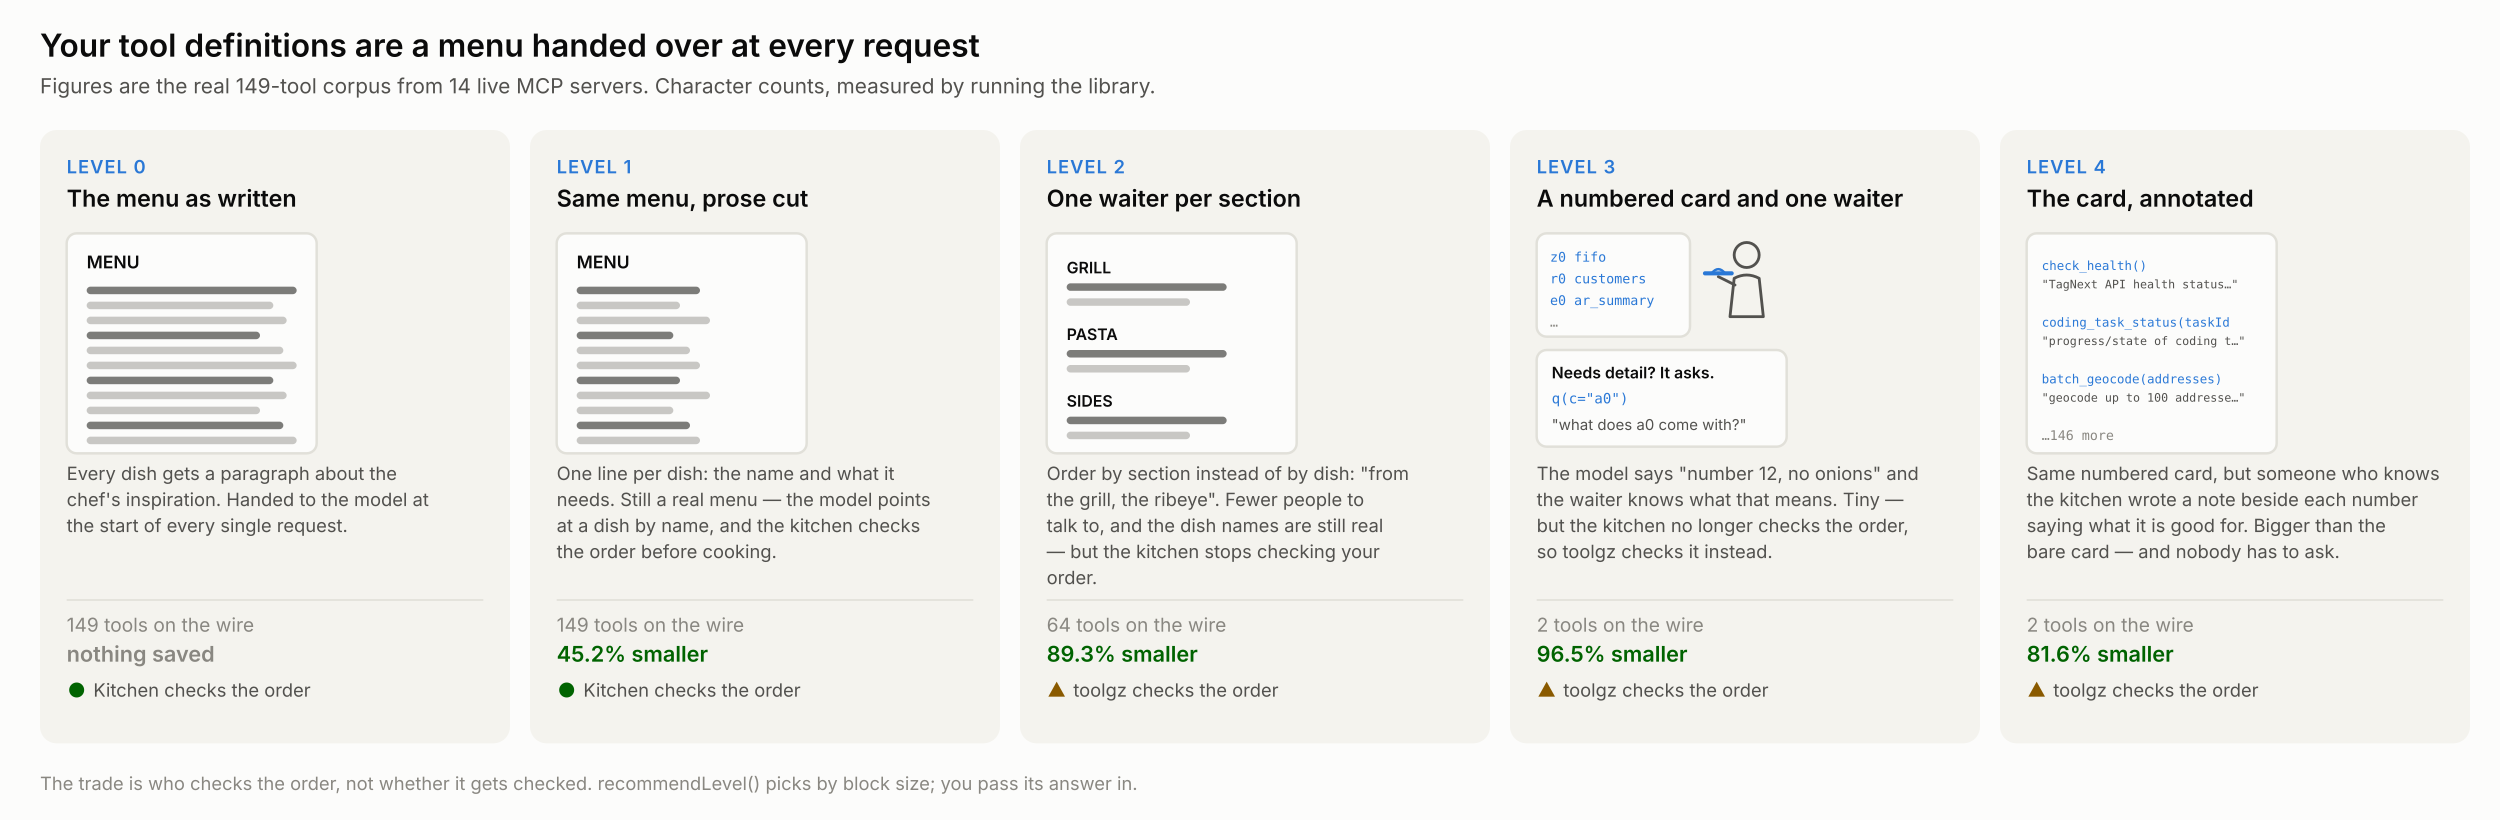
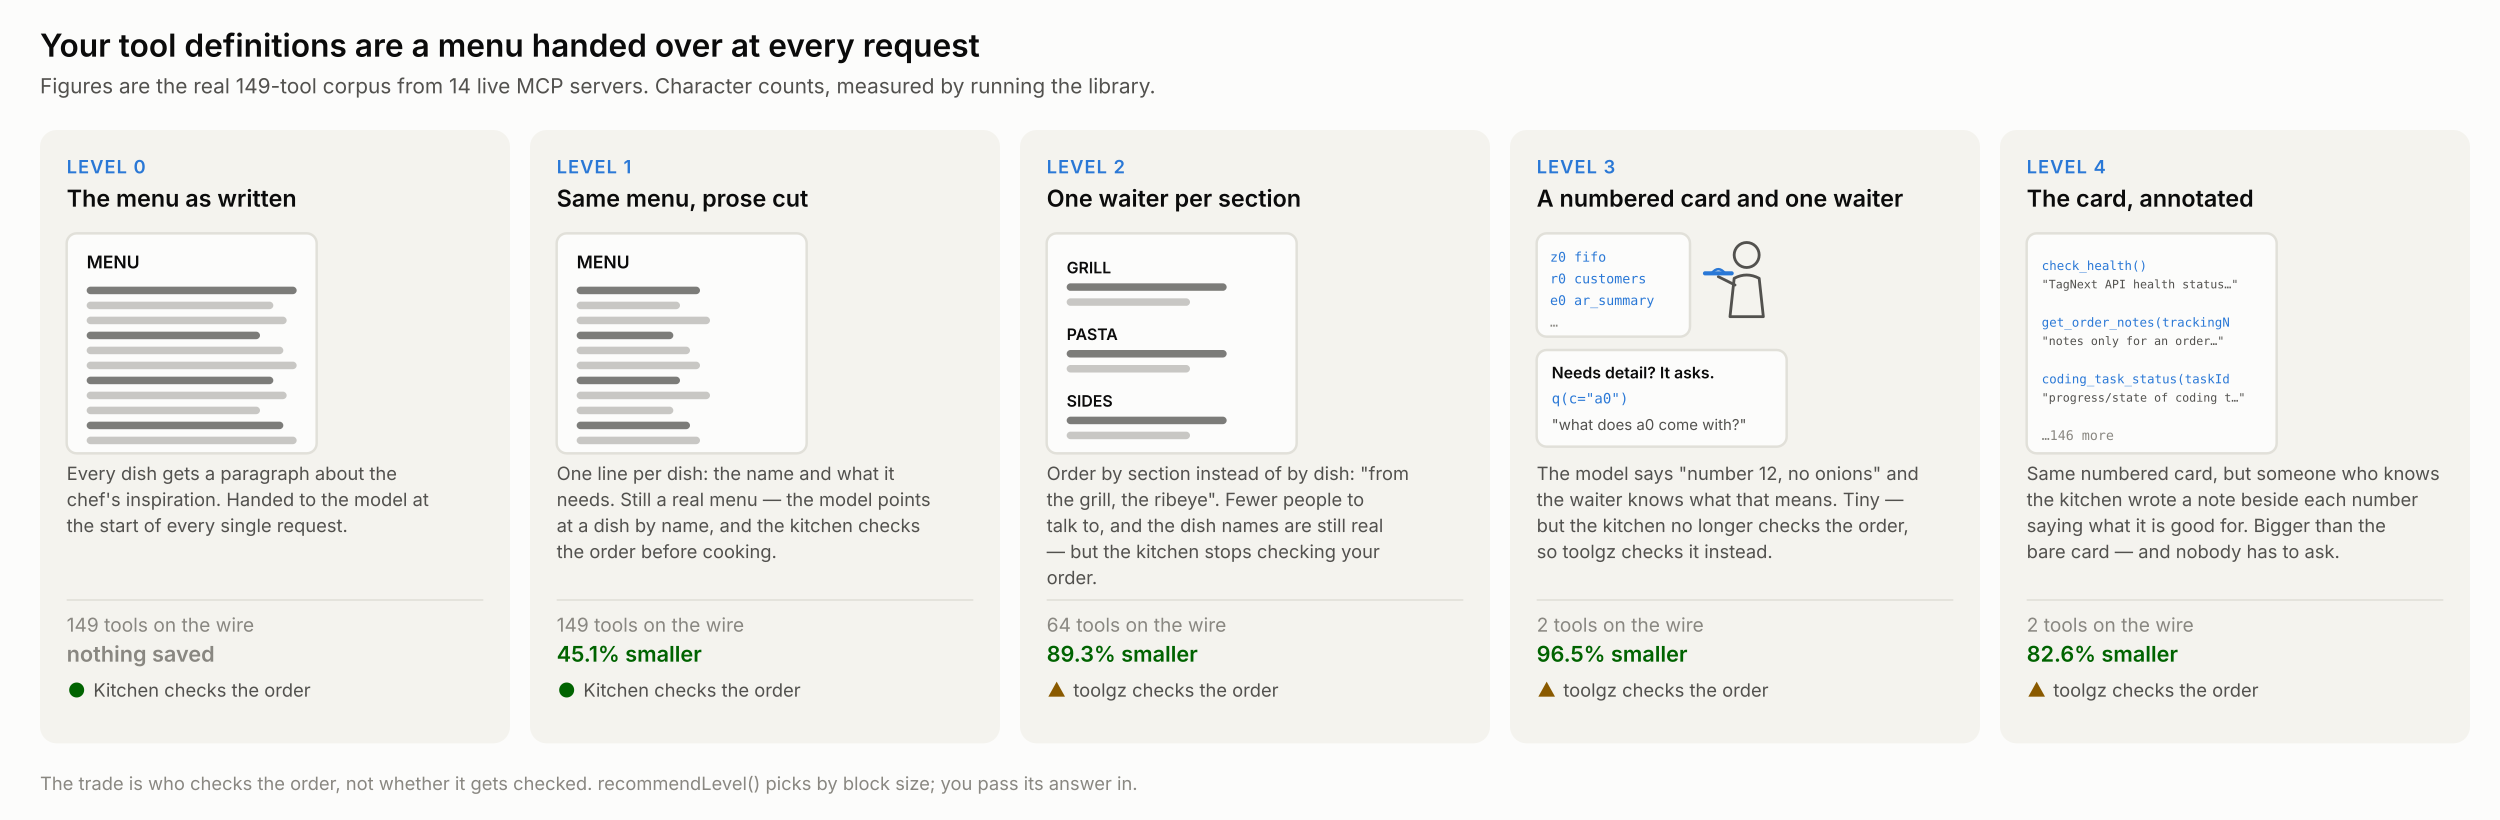
- <svg xmlns="http://www.w3.org/2000/svg" width="1500" height="492" viewBox="0 0 1500 492" role="img" aria-label="Restaurant metaphor for toolgz compression levels. Level 0: the full menu, 149 tools on the wire, nothing saved, kitchen checks the order. Level 1: the same menu with prose cut, 149 tools on the wire, 45.2% smaller, kitchen still checks the order. Level 3: a numbered card and one waiter, 2 tools on the wire, 96.5% smaller, toolgz checks the order instead of the provider.">
+ <svg xmlns="http://www.w3.org/2000/svg" width="1500" height="492" viewBox="0 0 1500 492" role="img" aria-label="Restaurant metaphor for toolgz compression levels. Level 0: the full menu, 149 tools on the wire, nothing saved, kitchen checks the order. Level 1: the same menu with prose cut, 149 tools on the wire, 45.1% smaller, kitchen still checks the order. Level 3: a numbered card and one waiter, 2 tools on the wire, 96.5% smaller, toolgz checks the order instead of the provider.">
  <rect width="1500" height="492" fill="#fcfcfb" />
  <text x="24" y="34" font-family="system-ui,-apple-system,'Segoe UI',sans-serif" font-size="19" font-weight="600" fill="#0b0b0b">Your tool definitions are a menu handed over at every request</text>
  <text x="24" y="56" font-family="system-ui,-apple-system,'Segoe UI',sans-serif" font-size="12.5" fill="#52514e">Figures are the real 149-tool corpus from 14 live MCP servers. Character counts, measured by running the library.</text>
  <rect x="24" y="78" width="282" height="368" rx="10" fill="#f4f3ee" />
  <text x="40" y="104" font-family="system-ui,-apple-system,'Segoe UI',sans-serif" font-size="11" font-weight="600" fill="#2a78d6" letter-spacing="0.6">LEVEL 0</text>
  <text x="40" y="124" font-family="system-ui,-apple-system,'Segoe UI',sans-serif" font-size="14" font-weight="600" fill="#0b0b0b">The menu as written</text>
  <rect x="40" y="140" width="150" height="132" rx="6" fill="#fcfcfb" stroke="#e1e0d9" stroke-width="1.5" />
  <text x="52" y="161" font-family="system-ui,-apple-system,'Segoe UI',sans-serif" font-size="10.5" font-weight="600" fill="#0b0b0b">MENU</text>
  <rect x="52" y="172" width="126" height="4.5" rx="2.25" fill="#52514e" opacity="0.75" />
  <rect x="52" y="181" width="112" height="4.5" rx="2.25" fill="#898781" opacity="0.45" />
  <rect x="52" y="190" width="120" height="4.5" rx="2.25" fill="#898781" opacity="0.45" />
  <rect x="52" y="199" width="104" height="4.5" rx="2.25" fill="#52514e" opacity="0.75" />
  <rect x="52" y="208" width="118" height="4.5" rx="2.25" fill="#898781" opacity="0.45" />
  <rect x="52" y="217" width="126" height="4.5" rx="2.25" fill="#898781" opacity="0.45" />
  <rect x="52" y="226" width="112" height="4.5" rx="2.25" fill="#52514e" opacity="0.75" />
  <rect x="52" y="235" width="120" height="4.5" rx="2.25" fill="#898781" opacity="0.45" />
  <rect x="52" y="244" width="104" height="4.5" rx="2.25" fill="#898781" opacity="0.45" />
  <rect x="52" y="253" width="118" height="4.5" rx="2.25" fill="#52514e" opacity="0.75" />
  <rect x="52" y="262" width="126" height="4.5" rx="2.25" fill="#898781" opacity="0.45" />
  <text x="40" y="288" font-family="system-ui,-apple-system,'Segoe UI',sans-serif" font-size="11" fill="#52514e">
    <tspan x="40" dy="0">Every dish gets a paragraph about the</tspan>
    <tspan x="40" dy="15.62">chef's inspiration. Handed to the model at</tspan>
    <tspan x="40" dy="15.62">the start of every single request.</tspan>
  </text>
  <line x1="40" y1="360" x2="290" y2="360" stroke="#e1e0d9" stroke-width="1" />
  <text x="40" y="379" font-family="system-ui,-apple-system,'Segoe UI',sans-serif" font-size="11.5" fill="#898781">149 tools on the wire</text>
  <text x="40" y="397" font-family="system-ui,-apple-system,'Segoe UI',sans-serif" font-size="13" font-weight="600" fill="#898781">nothing saved</text>
  <circle cx="46" cy="414" r="4.5" fill="#006300" />
  <text x="56" y="418" font-family="system-ui,-apple-system,'Segoe UI',sans-serif" font-size="11" fill="#52514e">Kitchen checks the order</text>
  <rect x="318" y="78" width="282" height="368" rx="10" fill="#f4f3ee" />
  <text x="334" y="104" font-family="system-ui,-apple-system,'Segoe UI',sans-serif" font-size="11" font-weight="600" fill="#2a78d6" letter-spacing="0.6">LEVEL 1</text>
  <text x="334" y="124" font-family="system-ui,-apple-system,'Segoe UI',sans-serif" font-size="14" font-weight="600" fill="#0b0b0b">Same menu, prose cut</text>
  <rect x="334" y="140" width="150" height="132" rx="6" fill="#fcfcfb" stroke="#e1e0d9" stroke-width="1.5" />
  <text x="346" y="161" font-family="system-ui,-apple-system,'Segoe UI',sans-serif" font-size="10.5" font-weight="600" fill="#0b0b0b">MENU</text>
  <rect x="346" y="172" width="74" height="4.5" rx="2.25" fill="#52514e" opacity="0.75" />
  <rect x="346" y="181" width="62" height="4.5" rx="2.25" fill="#898781" opacity="0.45" />
  <rect x="346" y="190" width="80" height="4.5" rx="2.25" fill="#898781" opacity="0.45" />
  <rect x="346" y="199" width="58" height="4.5" rx="2.25" fill="#52514e" opacity="0.75" />
  <rect x="346" y="208" width="68" height="4.5" rx="2.25" fill="#898781" opacity="0.45" />
  <rect x="346" y="217" width="74" height="4.5" rx="2.25" fill="#898781" opacity="0.45" />
  <rect x="346" y="226" width="62" height="4.5" rx="2.25" fill="#52514e" opacity="0.75" />
  <rect x="346" y="235" width="80" height="4.5" rx="2.25" fill="#898781" opacity="0.45" />
  <rect x="346" y="244" width="58" height="4.5" rx="2.25" fill="#898781" opacity="0.45" />
  <rect x="346" y="253" width="68" height="4.5" rx="2.25" fill="#52514e" opacity="0.75" />
  <rect x="346" y="262" width="74" height="4.5" rx="2.25" fill="#898781" opacity="0.45" />
  <text x="334" y="288" font-family="system-ui,-apple-system,'Segoe UI',sans-serif" font-size="11" fill="#52514e">
    <tspan x="334" dy="0">One line per dish: the name and what it</tspan>
    <tspan x="334" dy="15.62">needs. Still a real menu — the model points</tspan>
    <tspan x="334" dy="15.62">at a dish by name, and the kitchen checks</tspan>
    <tspan x="334" dy="15.62">the order before cooking.</tspan>
  </text>
  <line x1="334" y1="360" x2="584" y2="360" stroke="#e1e0d9" stroke-width="1" />
  <text x="334" y="379" font-family="system-ui,-apple-system,'Segoe UI',sans-serif" font-size="11.5" fill="#898781">149 tools on the wire</text>
-   <text x="334" y="397" font-family="system-ui,-apple-system,'Segoe UI',sans-serif" font-size="13" font-weight="600" fill="#006300">45.2% smaller</text>
+   <text x="334" y="397" font-family="system-ui,-apple-system,'Segoe UI',sans-serif" font-size="13" font-weight="600" fill="#006300">45.1% smaller</text>
  <circle cx="340" cy="414" r="4.5" fill="#006300" />
  <text x="350" y="418" font-family="system-ui,-apple-system,'Segoe UI',sans-serif" font-size="11" fill="#52514e">Kitchen checks the order</text>
  <rect x="612" y="78" width="282" height="368" rx="10" fill="#f4f3ee" />
  <text x="628" y="104" font-family="system-ui,-apple-system,'Segoe UI',sans-serif" font-size="11" font-weight="600" fill="#2a78d6" letter-spacing="0.6">LEVEL 2</text>
  <text x="628" y="124" font-family="system-ui,-apple-system,'Segoe UI',sans-serif" font-size="14" font-weight="600" fill="#0b0b0b">One waiter per section</text>
  <rect x="628" y="140" width="150" height="132" rx="6" fill="#fcfcfb" stroke="#e1e0d9" stroke-width="1.5" />
  <text x="640" y="164" font-family="system-ui,-apple-system,'Segoe UI',sans-serif" font-size="9.5" font-weight="600" fill="#0b0b0b">GRILL</text>
  <rect x="640" y="170" width="96" height="4.5" rx="2.25" fill="#52514e" opacity="0.75" />
  <rect x="640" y="179" width="74" height="4.5" rx="2.25" fill="#898781" opacity="0.45" />
  <text x="640" y="204" font-family="system-ui,-apple-system,'Segoe UI',sans-serif" font-size="9.5" font-weight="600" fill="#0b0b0b">PASTA</text>
  <rect x="640" y="210" width="96" height="4.5" rx="2.25" fill="#52514e" opacity="0.75" />
  <rect x="640" y="219" width="74" height="4.5" rx="2.25" fill="#898781" opacity="0.45" />
  <text x="640" y="244" font-family="system-ui,-apple-system,'Segoe UI',sans-serif" font-size="9.5" font-weight="600" fill="#0b0b0b">SIDES</text>
  <rect x="640" y="250" width="96" height="4.5" rx="2.25" fill="#52514e" opacity="0.75" />
  <rect x="640" y="259" width="74" height="4.5" rx="2.25" fill="#898781" opacity="0.45" />
  <text x="628" y="288" font-family="system-ui,-apple-system,'Segoe UI',sans-serif" font-size="11" fill="#52514e">
    <tspan x="628" dy="0">Order by section instead of by dish: "from</tspan>
    <tspan x="628" dy="15.62">the grill, the ribeye". Fewer people to</tspan>
    <tspan x="628" dy="15.62">talk to, and the dish names are still real</tspan>
    <tspan x="628" dy="15.62">— but the kitchen stops checking your</tspan>
    <tspan x="628" dy="15.62">order.</tspan>
  </text>
  <line x1="628" y1="360" x2="878" y2="360" stroke="#e1e0d9" stroke-width="1" />
  <text x="628" y="379" font-family="system-ui,-apple-system,'Segoe UI',sans-serif" font-size="11.5" fill="#898781">64 tools on the wire</text>
  <text x="628" y="397" font-family="system-ui,-apple-system,'Segoe UI',sans-serif" font-size="13" font-weight="600" fill="#006300">89.3% smaller</text>
  <path d="M634 409 L639 418 L629 418 Z" fill="#8a5a00" />
  <text x="644" y="418" font-family="system-ui,-apple-system,'Segoe UI',sans-serif" font-size="11" fill="#52514e">toolgz checks the order</text>
  <rect x="906" y="78" width="282" height="368" rx="10" fill="#f4f3ee" />
  <text x="922" y="104" font-family="system-ui,-apple-system,'Segoe UI',sans-serif" font-size="11" font-weight="600" fill="#2a78d6" letter-spacing="0.6">LEVEL 3</text>
  <text x="922" y="124" font-family="system-ui,-apple-system,'Segoe UI',sans-serif" font-size="14" font-weight="600" fill="#0b0b0b">A numbered card and one waiter</text>
  <rect x="922" y="140" width="92" height="62" rx="6" fill="#fcfcfb" stroke="#e1e0d9" stroke-width="1.5" />
  <text x="930" y="157" font-family="ui-monospace,SFMono-Regular,Menlo,monospace" font-size="8" fill="#2a78d6">z0 fifo</text>
  <text x="930" y="170" font-family="ui-monospace,SFMono-Regular,Menlo,monospace" font-size="8" fill="#2a78d6">r0 customers</text>
  <text x="930" y="183" font-family="ui-monospace,SFMono-Regular,Menlo,monospace" font-size="8" fill="#2a78d6">e0 ar_summary</text>
  <text x="930" y="196" font-family="ui-monospace,SFMono-Regular,Menlo,monospace" font-size="8" fill="#898781">…</text>
  <circle cx="1048" cy="153" r="7.5" fill="none" stroke="#52514e" stroke-width="1.7" />
  <path d="M1038 190 L1040.5 167 Q1048 163 1055.5 167 L1058 190 Z" fill="none" stroke="#52514e" stroke-width="1.7" stroke-linejoin="round" />
  <path d="M1041 171 L1031 166" fill="none" stroke="#52514e" stroke-width="1.7" stroke-linecap="round" />
  <line x1="1023" y1="164" x2="1039" y2="164" stroke="#2a78d6" stroke-width="2.5" stroke-linecap="round" />
  <path d="M1027 164 q4 -5 8 0" fill="none" stroke="#2a78d6" stroke-width="1.5" />
  <rect x="922" y="210" width="150" height="58" rx="6" fill="#fcfcfb" stroke="#e1e0d9" stroke-width="1.5" />
  <text x="931" y="227" font-family="system-ui,-apple-system,'Segoe UI',sans-serif" font-size="9.5" font-weight="600" fill="#0b0b0b">Needs detail? It asks.</text>
  <text x="931" y="242" font-family="ui-monospace,SFMono-Regular,Menlo,monospace" font-size="8.5" fill="#2a78d6">q(c="a0")</text>
  <text x="931" y="258" font-family="system-ui,-apple-system,'Segoe UI',sans-serif" font-size="9" fill="#52514e">"what does a0 come with?"</text>
  <text x="922" y="288" font-family="system-ui,-apple-system,'Segoe UI',sans-serif" font-size="11" fill="#52514e">
    <tspan x="922" dy="0">The model says "number 12, no onions" and</tspan>
    <tspan x="922" dy="15.62">the waiter knows what that means. Tiny —</tspan>
    <tspan x="922" dy="15.62">but the kitchen no longer checks the order,</tspan>
    <tspan x="922" dy="15.62">so toolgz checks it instead.</tspan>
  </text>
  <line x1="922" y1="360" x2="1172" y2="360" stroke="#e1e0d9" stroke-width="1" />
  <text x="922" y="379" font-family="system-ui,-apple-system,'Segoe UI',sans-serif" font-size="11.5" fill="#898781">2 tools on the wire</text>
  <text x="922" y="397" font-family="system-ui,-apple-system,'Segoe UI',sans-serif" font-size="13" font-weight="600" fill="#006300">96.5% smaller</text>
  <path d="M928 409 L933 418 L923 418 Z" fill="#8a5a00" />
  <text x="938" y="418" font-family="system-ui,-apple-system,'Segoe UI',sans-serif" font-size="11" fill="#52514e">toolgz checks the order</text>
  <rect x="1200" y="78" width="282" height="368" rx="10" fill="#f4f3ee" />
  <text x="1216" y="104" font-family="system-ui,-apple-system,'Segoe UI',sans-serif" font-size="11" font-weight="600" fill="#2a78d6" letter-spacing="0.6">LEVEL 4</text>
  <text x="1216" y="124" font-family="system-ui,-apple-system,'Segoe UI',sans-serif" font-size="14" font-weight="600" fill="#0b0b0b">The card, annotated</text>
  <rect x="1216" y="140" width="150" height="132" rx="6" fill="#fcfcfb" stroke="#e1e0d9" stroke-width="1.5" />
  <text x="1225" y="162" font-family="ui-monospace,SFMono-Regular,Menlo,monospace" font-size="7.5" fill="#2a78d6">check_health()</text>
  <text x="1225" y="173" font-family="ui-monospace,SFMono-Regular,Menlo,monospace" font-size="7" fill="#52514e">"TagNext API health status…"</text>
-   <text x="1225" y="196" font-family="ui-monospace,SFMono-Regular,Menlo,monospace" font-size="7.5" fill="#2a78d6">coding_task_status(taskId</text>
-   <text x="1225" y="207" font-family="ui-monospace,SFMono-Regular,Menlo,monospace" font-size="7" fill="#52514e">"progress/state of coding t…"</text>
-   <text x="1225" y="230" font-family="ui-monospace,SFMono-Regular,Menlo,monospace" font-size="7.5" fill="#2a78d6">batch_geocode(addresses)</text>
-   <text x="1225" y="241" font-family="ui-monospace,SFMono-Regular,Menlo,monospace" font-size="7" fill="#52514e">"geocode up to 100 addresse…"</text>
+   <text x="1225" y="196" font-family="ui-monospace,SFMono-Regular,Menlo,monospace" font-size="7.5" fill="#2a78d6">get_order_notes(trackingN</text>
+   <text x="1225" y="207" font-family="ui-monospace,SFMono-Regular,Menlo,monospace" font-size="7" fill="#52514e">"notes only for an order…"</text>
+   <text x="1225" y="230" font-family="ui-monospace,SFMono-Regular,Menlo,monospace" font-size="7.5" fill="#2a78d6">coding_task_status(taskId</text>
+   <text x="1225" y="241" font-family="ui-monospace,SFMono-Regular,Menlo,monospace" font-size="7" fill="#52514e">"progress/state of coding t…"</text>
  <text x="1225" y="264" font-family="ui-monospace,SFMono-Regular,Menlo,monospace" font-size="8" fill="#898781">…146 more</text>
  <text x="1216" y="288" font-family="system-ui,-apple-system,'Segoe UI',sans-serif" font-size="11" fill="#52514e">
    <tspan x="1216" dy="0">Same numbered card, but someone who knows</tspan>
    <tspan x="1216" dy="15.62">the kitchen wrote a note beside each number</tspan>
    <tspan x="1216" dy="15.62">saying what it is good for. Bigger than the</tspan>
    <tspan x="1216" dy="15.62">bare card — and nobody has to ask.</tspan>
  </text>
  <line x1="1216" y1="360" x2="1466" y2="360" stroke="#e1e0d9" stroke-width="1" />
  <text x="1216" y="379" font-family="system-ui,-apple-system,'Segoe UI',sans-serif" font-size="11.5" fill="#898781">2 tools on the wire</text>
-   <text x="1216" y="397" font-family="system-ui,-apple-system,'Segoe UI',sans-serif" font-size="13" font-weight="600" fill="#006300">81.6% smaller</text>
+   <text x="1216" y="397" font-family="system-ui,-apple-system,'Segoe UI',sans-serif" font-size="13" font-weight="600" fill="#006300">82.6% smaller</text>
  <path d="M1222 409 L1227 418 L1217 418 Z" fill="#8a5a00" />
  <text x="1232" y="418" font-family="system-ui,-apple-system,'Segoe UI',sans-serif" font-size="11" fill="#52514e">toolgz checks the order</text>
  <text x="24" y="474" font-family="system-ui,-apple-system,'Segoe UI',sans-serif" font-size="11" fill="#898781">The trade is who checks the order, not whether it gets checked. recommendLevel() picks by block size; you pass its answer in.</text>
</svg>
